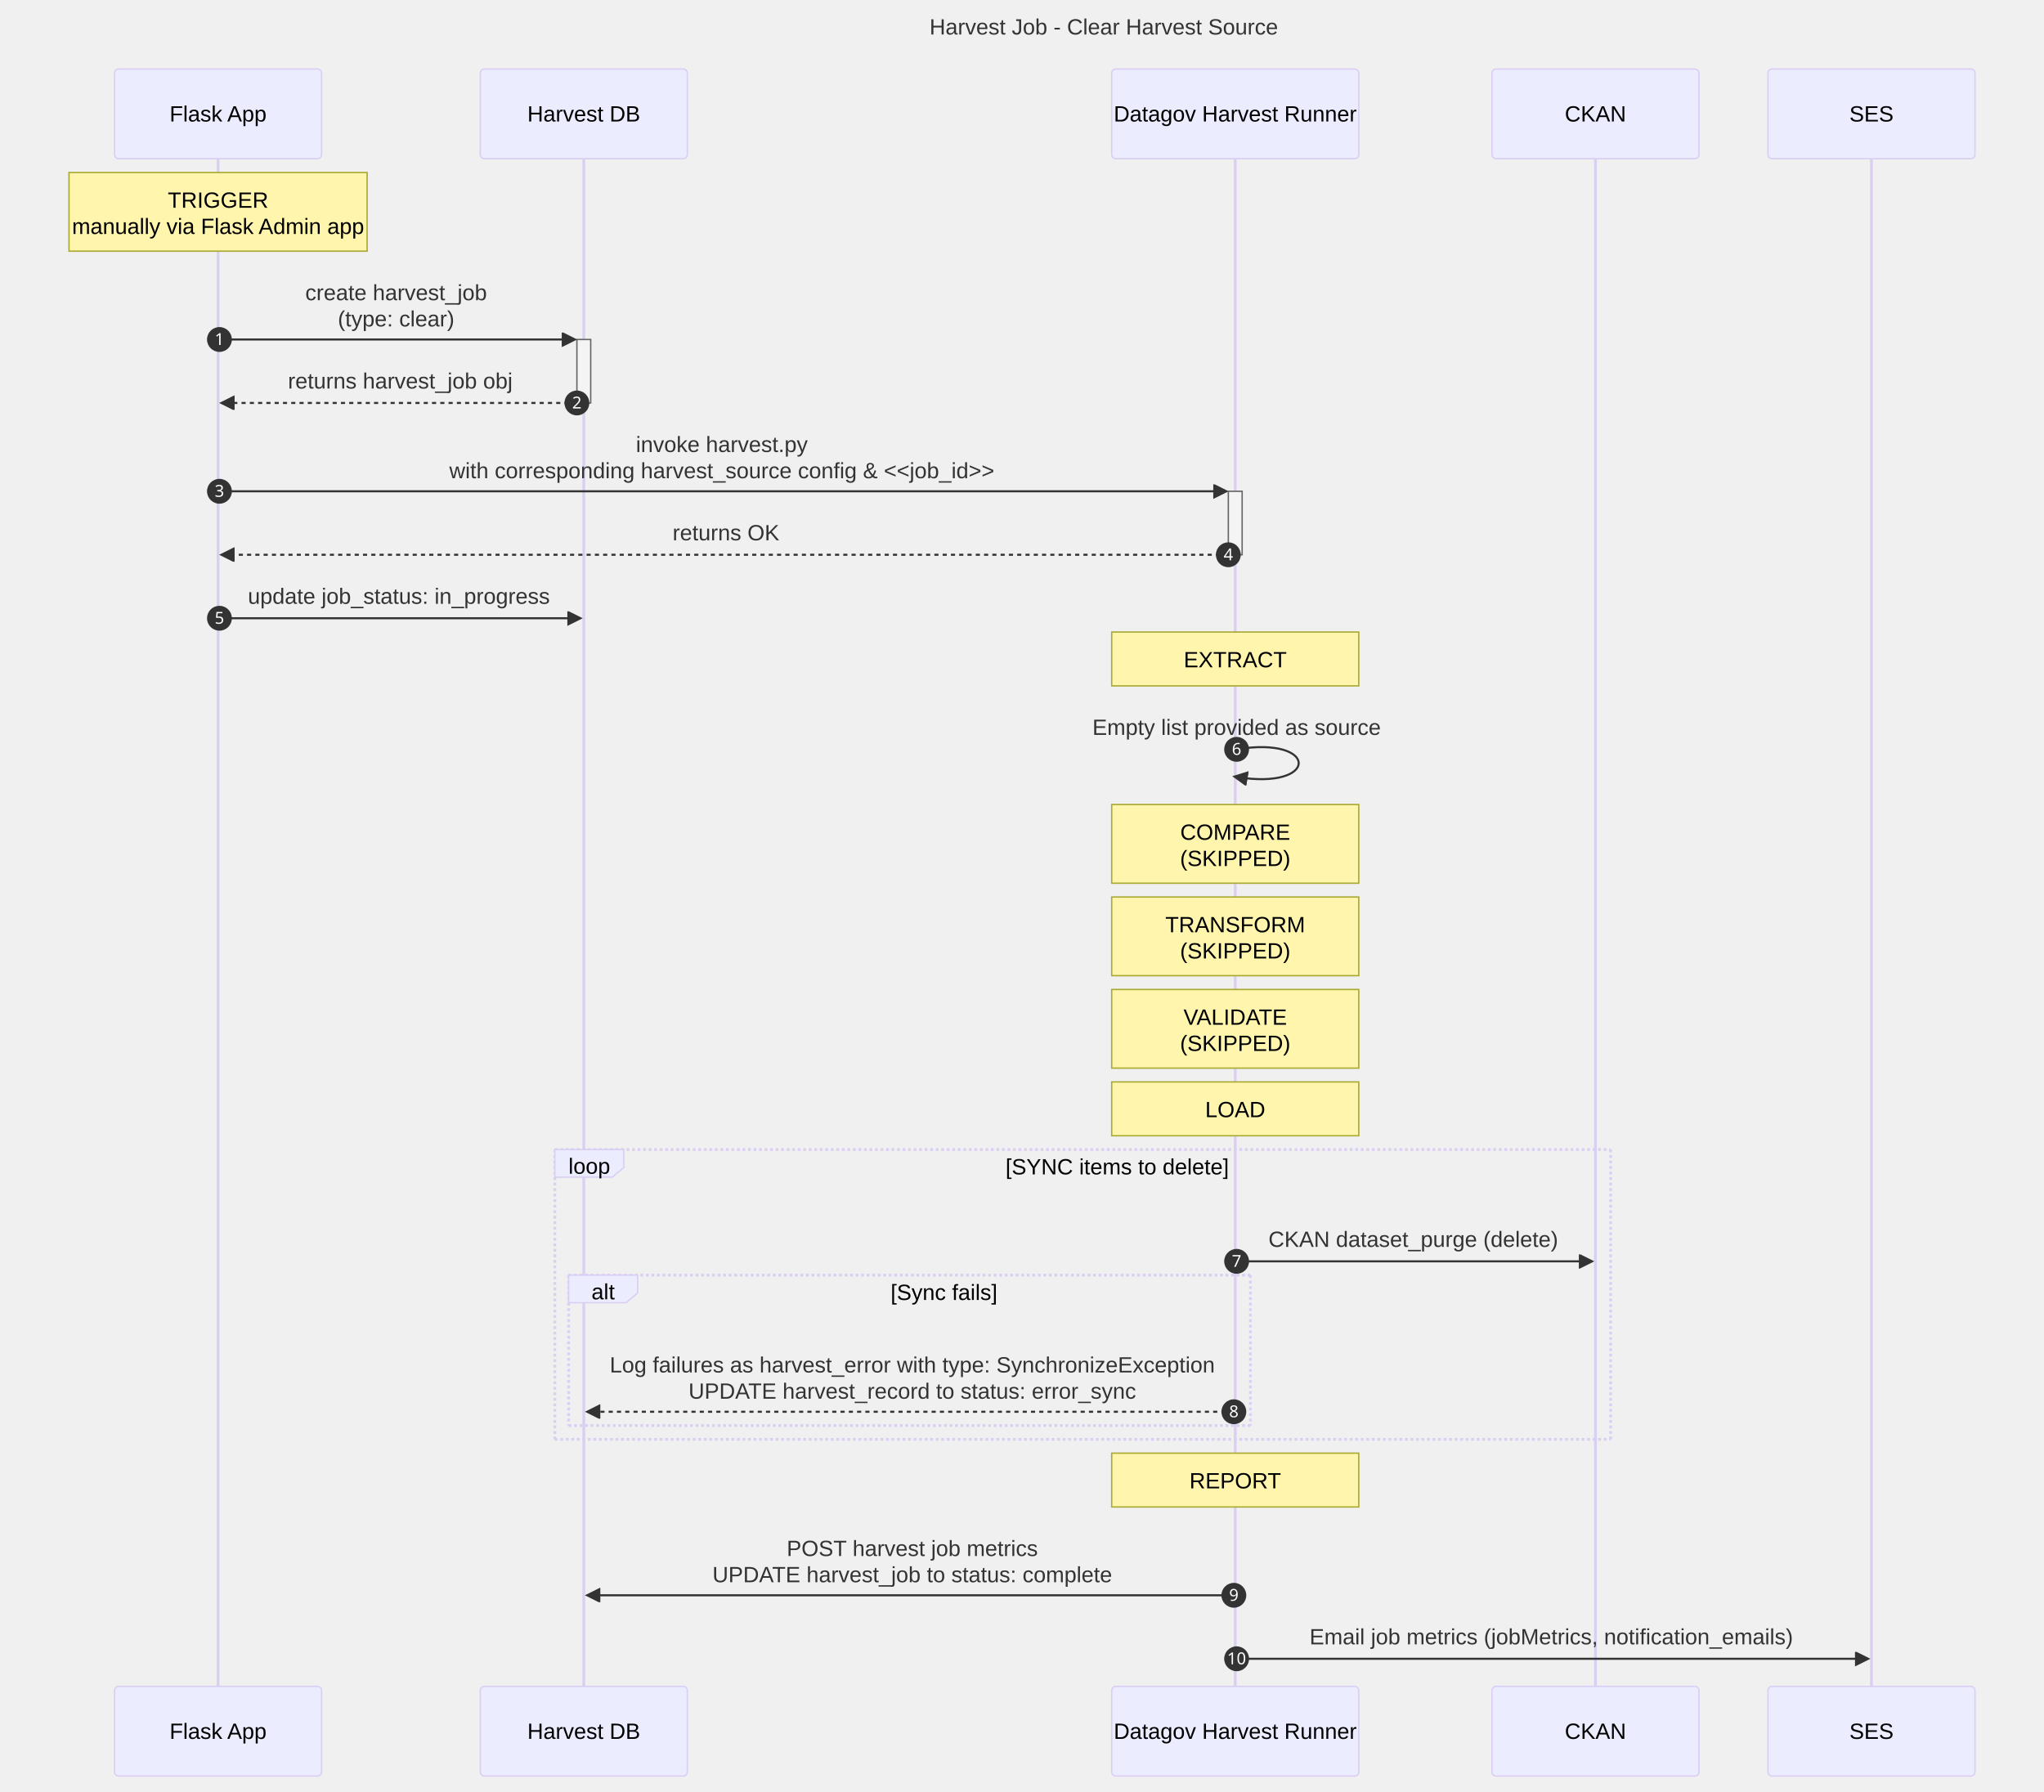
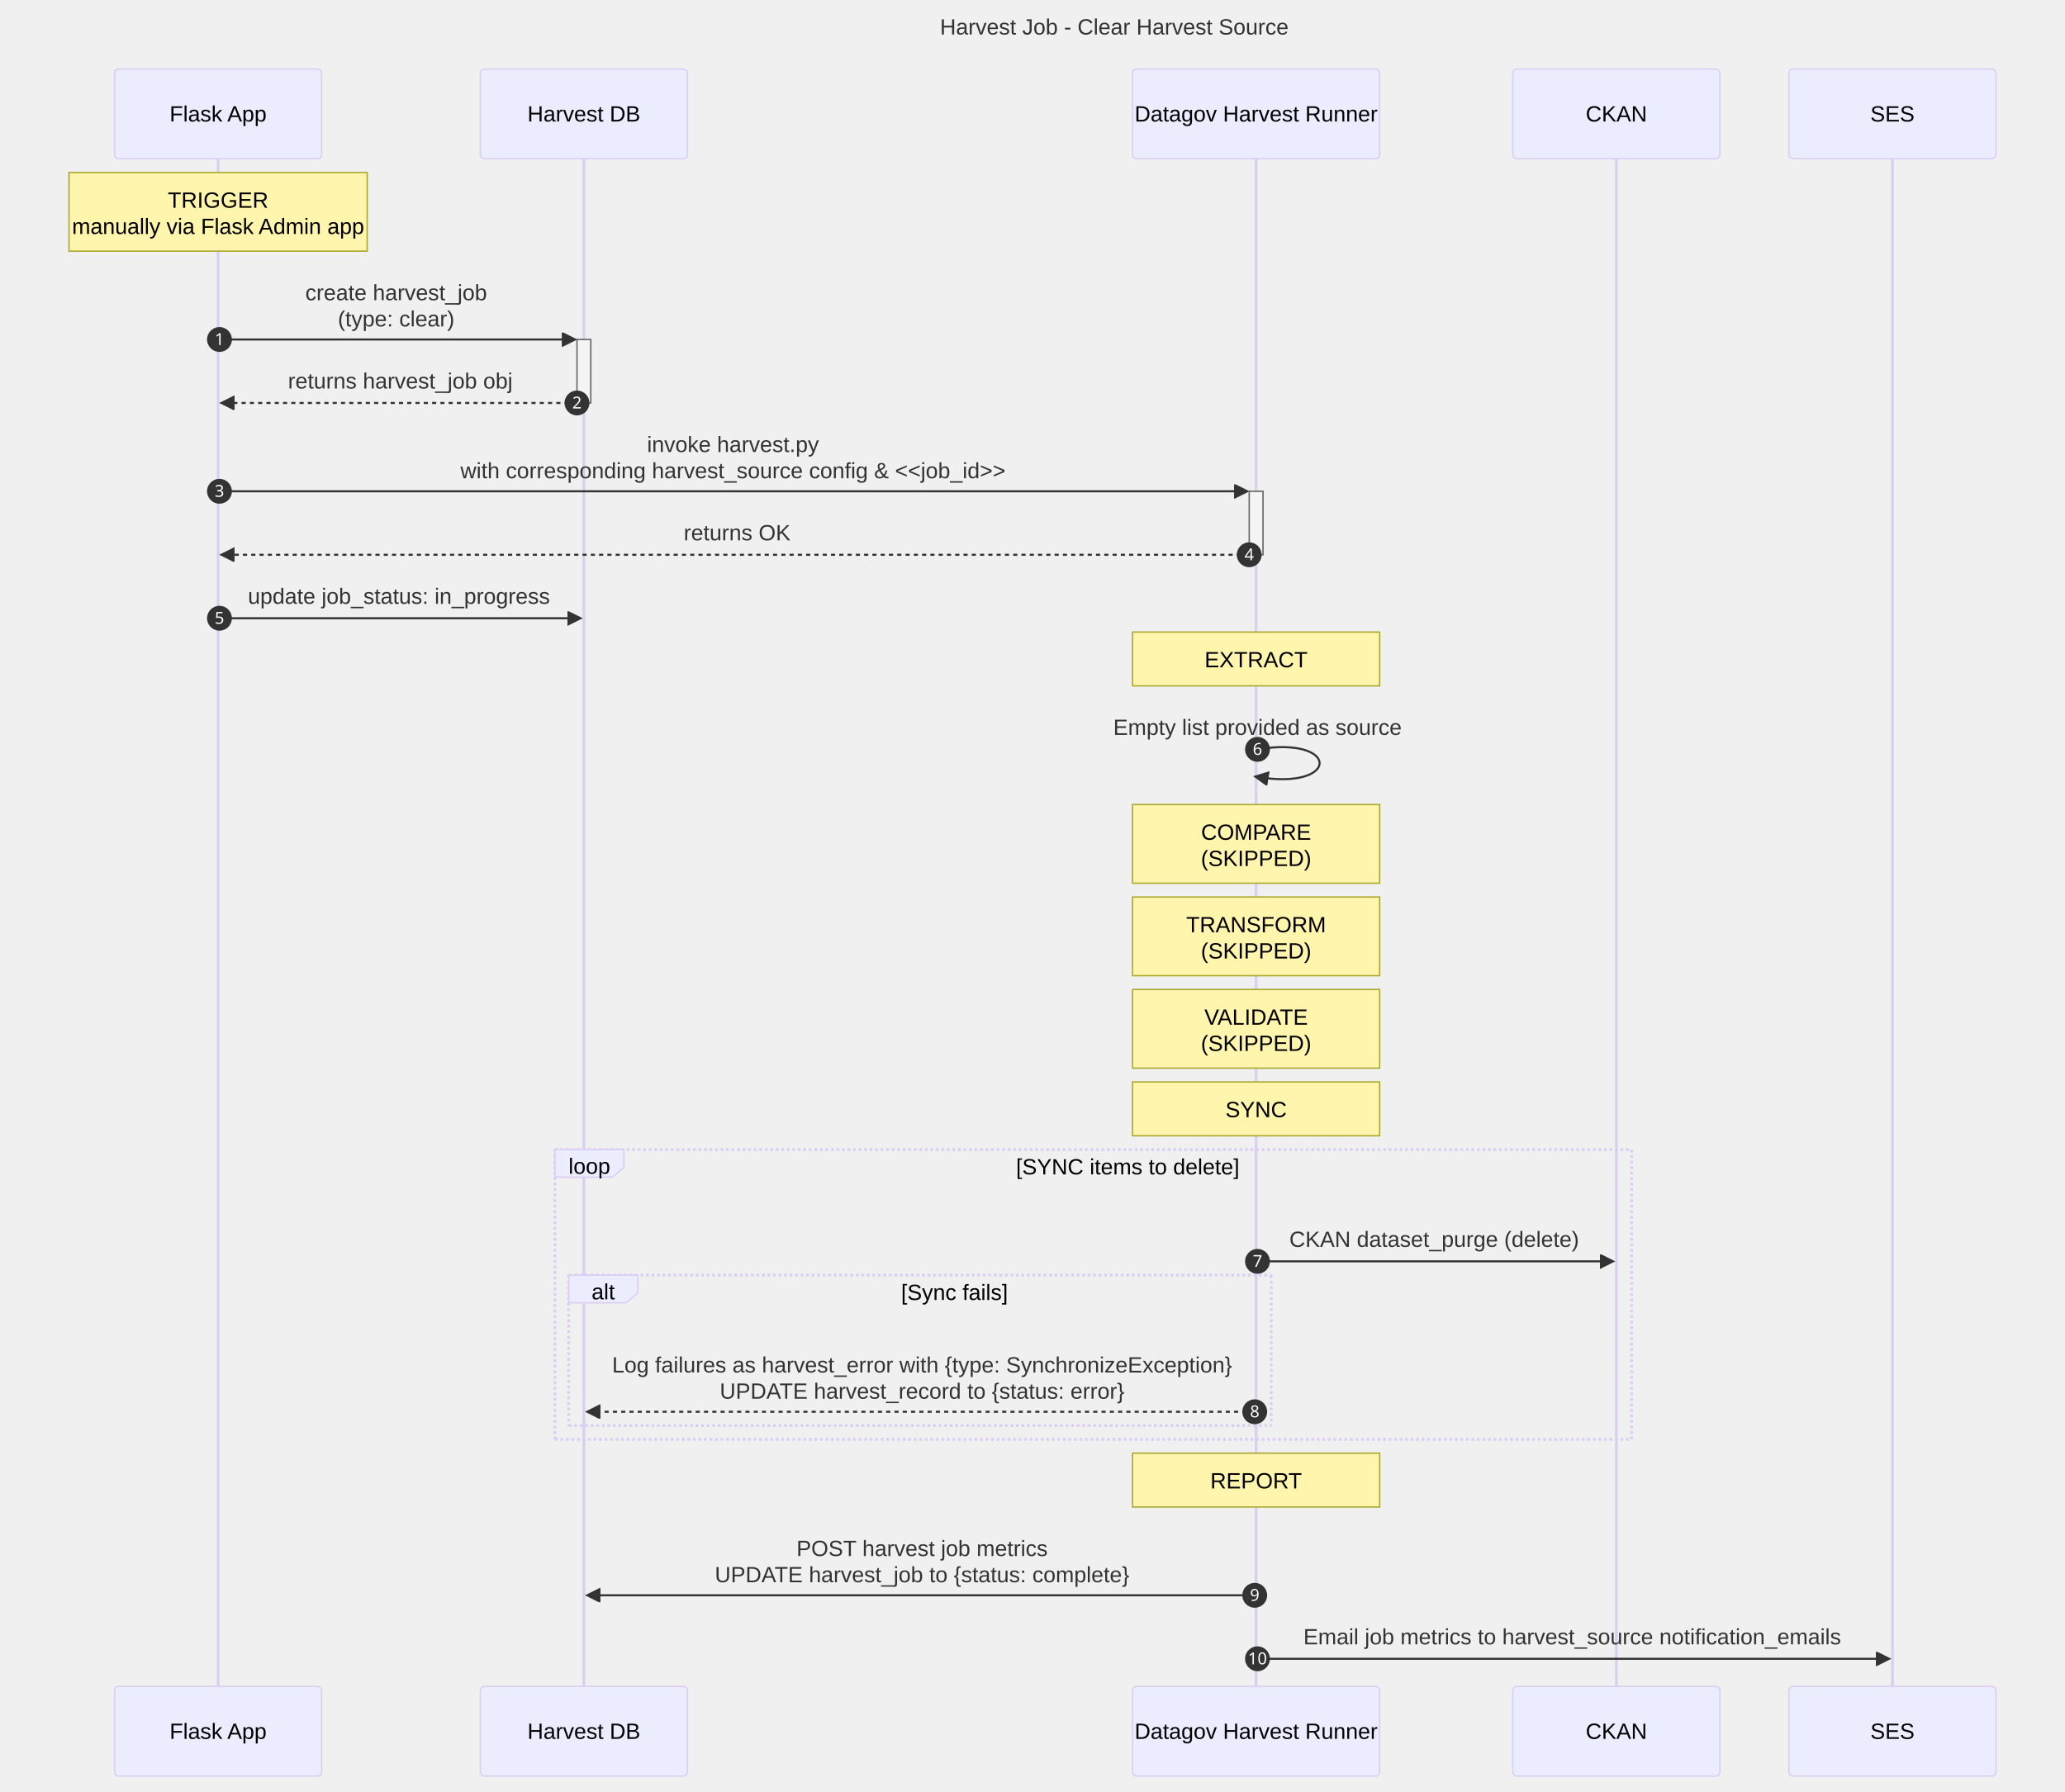
- <svg xmlns="http://www.w3.org/2000/svg" aria-roledescription="sequence" role="graphics-document document" viewBox="-83 -50 1481 1298" style="max-width: 1481px; background-color: white;" width="100%" id="my-svg">
-   <g>
-     <rect class="actor actor-bottom" ry="3" rx="3" name="SES" height="65" width="150" stroke="#666" fill="#eaeaea" y="1172" x="1198" />
-     <text style="text-anchor: middle; font-size: 16px; font-weight: 400;" class="actor" alignment-baseline="central" dominant-baseline="central" y="1204.5" x="1273">
-       <tspan dy="0" x="1273">SES</tspan>
-     </text>
-   </g>
-   <g>
-     <rect class="actor actor-bottom" ry="3" rx="3" name="CKAN" height="65" width="150" stroke="#666" fill="#eaeaea" y="1172" x="998" />
-     <text style="text-anchor: middle; font-size: 16px; font-weight: 400;" class="actor" alignment-baseline="central" dominant-baseline="central" y="1204.5" x="1073">
-       <tspan dy="0" x="1073">CKAN</tspan>
-     </text>
-   </g>
-   <g>
-     <rect class="actor actor-bottom" ry="3" rx="3" name="DHR" height="65" width="179" stroke="#666" fill="#eaeaea" y="1172" x="722.5" />
-     <text style="text-anchor: middle; font-size: 16px; font-weight: 400;" class="actor" alignment-baseline="central" dominant-baseline="central" y="1204.5" x="812">
-       <tspan dy="0" x="812">Datagov Harvest Runner</tspan>
+ <svg xmlns="http://www.w3.org/2000/svg" aria-roledescription="sequence" role="graphics-document document" viewBox="-83 -50 1496 1298" style="max-width: 1496px; background-color: white;" width="100%" id="my-svg">
+   <g>
+     <rect class="actor actor-bottom" ry="3" rx="3" name="SES" height="65" width="150" stroke="#666" fill="#eaeaea" y="1172" x="1213" />
+     <text style="text-anchor: middle; font-size: 16px; font-weight: 400;" class="actor" alignment-baseline="central" dominant-baseline="central" y="1204.5" x="1288">
+       <tspan dy="0" x="1288">SES</tspan>
+     </text>
+   </g>
+   <g>
+     <rect class="actor actor-bottom" ry="3" rx="3" name="CKAN" height="65" width="150" stroke="#666" fill="#eaeaea" y="1172" x="1013" />
+     <text style="text-anchor: middle; font-size: 16px; font-weight: 400;" class="actor" alignment-baseline="central" dominant-baseline="central" y="1204.5" x="1088">
+       <tspan dy="0" x="1088">CKAN</tspan>
+     </text>
+   </g>
+   <g>
+     <rect class="actor actor-bottom" ry="3" rx="3" name="DHR" height="65" width="179" stroke="#666" fill="#eaeaea" y="1172" x="737.5" />
+     <text style="text-anchor: middle; font-size: 16px; font-weight: 400;" class="actor" alignment-baseline="central" dominant-baseline="central" y="1204.5" x="827">
+       <tspan dy="0" x="827">Datagov Harvest Runner</tspan>
    </text>
  </g>
  <g>
    <rect class="actor actor-bottom" ry="3" rx="3" name="HDB" height="65" width="150" stroke="#666" fill="#eaeaea" y="1172" x="265" />
    <text style="text-anchor: middle; font-size: 16px; font-weight: 400;" class="actor" alignment-baseline="central" dominant-baseline="central" y="1204.5" x="340">
      <tspan dy="0" x="340">Harvest DB</tspan>
    </text>
  </g>
  <g>
    <rect class="actor actor-bottom" ry="3" rx="3" name="FA" height="65" width="150" stroke="#666" fill="#eaeaea" y="1172" x="0" />
    <text style="text-anchor: middle; font-size: 16px; font-weight: 400;" class="actor" alignment-baseline="central" dominant-baseline="central" y="1204.5" x="75">
      <tspan dy="0" x="75">Flask App</tspan>
    </text>
  </g>
  <g>
-     <line stroke="#999" stroke-width="0.5px" class="200" y2="1172" x2="1273" y1="5" x1="1273" id="actor4" />
+     <line stroke="#999" stroke-width="0.5px" class="200" y2="1172" x2="1288" y1="5" x1="1288" id="actor4" />
    <g id="root-4">
-       <rect class="actor actor-top" ry="3" rx="3" name="SES" height="65" width="150" stroke="#666" fill="#eaeaea" y="0" x="1198" />
-       <text style="text-anchor: middle; font-size: 16px; font-weight: 400;" class="actor" alignment-baseline="central" dominant-baseline="central" y="32.5" x="1273">
-         <tspan dy="0" x="1273">SES</tspan>
-       </text>
-     </g>
-   </g>
-   <g>
-     <line stroke="#999" stroke-width="0.5px" class="200" y2="1172" x2="1073" y1="5" x1="1073" id="actor3" />
+       <rect class="actor actor-top" ry="3" rx="3" name="SES" height="65" width="150" stroke="#666" fill="#eaeaea" y="0" x="1213" />
+       <text style="text-anchor: middle; font-size: 16px; font-weight: 400;" class="actor" alignment-baseline="central" dominant-baseline="central" y="32.5" x="1288">
+         <tspan dy="0" x="1288">SES</tspan>
+       </text>
+     </g>
+   </g>
+   <g>
+     <line stroke="#999" stroke-width="0.5px" class="200" y2="1172" x2="1088" y1="5" x1="1088" id="actor3" />
    <g id="root-3">
-       <rect class="actor actor-top" ry="3" rx="3" name="CKAN" height="65" width="150" stroke="#666" fill="#eaeaea" y="0" x="998" />
-       <text style="text-anchor: middle; font-size: 16px; font-weight: 400;" class="actor" alignment-baseline="central" dominant-baseline="central" y="32.5" x="1073">
-         <tspan dy="0" x="1073">CKAN</tspan>
-       </text>
-     </g>
-   </g>
-   <g>
-     <line stroke="#999" stroke-width="0.5px" class="200" y2="1172" x2="812" y1="5" x1="812" id="actor2" />
+       <rect class="actor actor-top" ry="3" rx="3" name="CKAN" height="65" width="150" stroke="#666" fill="#eaeaea" y="0" x="1013" />
+       <text style="text-anchor: middle; font-size: 16px; font-weight: 400;" class="actor" alignment-baseline="central" dominant-baseline="central" y="32.5" x="1088">
+         <tspan dy="0" x="1088">CKAN</tspan>
+       </text>
+     </g>
+   </g>
+   <g>
+     <line stroke="#999" stroke-width="0.5px" class="200" y2="1172" x2="827" y1="5" x1="827" id="actor2" />
    <g id="root-2">
-       <rect class="actor actor-top" ry="3" rx="3" name="DHR" height="65" width="179" stroke="#666" fill="#eaeaea" y="0" x="722.5" />
-       <text style="text-anchor: middle; font-size: 16px; font-weight: 400;" class="actor" alignment-baseline="central" dominant-baseline="central" y="32.5" x="812">
-         <tspan dy="0" x="812">Datagov Harvest Runner</tspan>
+       <rect class="actor actor-top" ry="3" rx="3" name="DHR" height="65" width="179" stroke="#666" fill="#eaeaea" y="0" x="737.5" />
+       <text style="text-anchor: middle; font-size: 16px; font-weight: 400;" class="actor" alignment-baseline="central" dominant-baseline="central" y="32.5" x="827">
+         <tspan dy="0" x="827">Datagov Harvest Runner</tspan>
      </text>
    </g>
  </g>
  <g>
    <line stroke="#999" stroke-width="0.5px" class="200" y2="1172" x2="340" y1="5" x1="340" id="actor1" />
    <g id="root-1">
      <rect class="actor actor-top" ry="3" rx="3" name="HDB" height="65" width="150" stroke="#666" fill="#eaeaea" y="0" x="265" />
      <text style="text-anchor: middle; font-size: 16px; font-weight: 400;" class="actor" alignment-baseline="central" dominant-baseline="central" y="32.5" x="340">
        <tspan dy="0" x="340">Harvest DB</tspan>
      </text>
    </g>
  </g>
  <g>
    <line stroke="#999" stroke-width="0.5px" class="200" y2="1172" x2="75" y1="5" x1="75" id="actor0" />
    <g id="root-0">
      <rect class="actor actor-top" ry="3" rx="3" name="FA" height="65" width="150" stroke="#666" fill="#eaeaea" y="0" x="0" />
      <text style="text-anchor: middle; font-size: 16px; font-weight: 400;" class="actor" alignment-baseline="central" dominant-baseline="central" y="32.5" x="75">
        <tspan dy="0" x="75">Flask App</tspan>
      </text>
    </g>
  </g>
  <style>#my-svg{font-family:"trebuchet ms",verdana,arial,sans-serif;font-size:16px;fill:#333;}#my-svg .error-icon{fill:#552222;}#my-svg .error-text{fill:#552222;stroke:#552222;}#my-svg .edge-thickness-normal{stroke-width:2px;}#my-svg .edge-thickness-thick{stroke-width:3.5px;}#my-svg .edge-pattern-solid{stroke-dasharray:0;}#my-svg .edge-pattern-dashed{stroke-dasharray:3;}#my-svg .edge-pattern-dotted{stroke-dasharray:2;}#my-svg .marker{fill:#333333;stroke:#333333;}#my-svg .marker.cross{stroke:#333333;}#my-svg svg{font-family:"trebuchet ms",verdana,arial,sans-serif;font-size:16px;}#my-svg .actor{stroke:hsl(259.626, 59.777%, 87.902%);fill:#ECECFF;}#my-svg text.actor&gt;tspan{fill:black;stroke:none;}#my-svg .actor-line{stroke:grey;}#my-svg .messageLine0{stroke-width:1.5;stroke-dasharray:none;stroke:#333;}#my-svg .messageLine1{stroke-width:1.5;stroke-dasharray:2,2;stroke:#333;}#my-svg #arrowhead path{fill:#333;stroke:#333;}#my-svg .sequenceNumber{fill:white;}#my-svg #sequencenumber{fill:#333;}#my-svg #crosshead path{fill:#333;stroke:#333;}#my-svg .messageText{fill:#333;stroke:none;}#my-svg .labelBox{stroke:hsl(259.626, 59.777%, 87.902%);fill:#ECECFF;}#my-svg .labelText,#my-svg .labelText&gt;tspan{fill:black;stroke:none;}#my-svg .loopText,#my-svg .loopText&gt;tspan{fill:black;stroke:none;}#my-svg .loopLine{stroke-width:2px;stroke-dasharray:2,2;stroke:hsl(259.626, 59.777%, 87.902%);fill:hsl(259.626, 59.777%, 87.902%);}#my-svg .note{stroke:#aaaa33;fill:#fff5ad;}#my-svg .noteText,#my-svg .noteText&gt;tspan{fill:black;stroke:none;}#my-svg .activation0{fill:#f4f4f4;stroke:#666;}#my-svg .activation1{fill:#f4f4f4;stroke:#666;}#my-svg .activation2{fill:#f4f4f4;stroke:#666;}#my-svg .actorPopupMenu{position:absolute;}#my-svg .actorPopupMenuPanel{position:absolute;fill:#ECECFF;box-shadow:0px 8px 16px 0px rgba(0,0,0,0.2);filter:drop-shadow(3px 5px 2px rgb(0 0 0 / 0.4));}#my-svg .actor-man line{stroke:hsl(259.626, 59.777%, 87.902%);fill:#ECECFF;}#my-svg .actor-man circle,#my-svg line{stroke:hsl(259.626, 59.777%, 87.902%);fill:#ECECFF;stroke-width:2px;}#my-svg :root{--mermaid-font-family:"trebuchet ms",verdana,arial,sans-serif;}</style>
  <g />
  <defs>
    <symbol height="24" width="24" id="computer">
      <path d="M2 2v13h20v-13h-20zm18 11h-16v-9h16v9zm-10.228 6l.466-1h3.524l.467 1h-4.457zm14.228 3h-24l2-6h2.104l-1.33 4h18.45l-1.297-4h2.073l2 6zm-5-10h-14v-7h14v7z" transform="scale(.5)" />
    </symbol>
  </defs>
  <defs>
    <symbol clip-rule="evenodd" fill-rule="evenodd" id="database">
      <path d="M12.258.001l.256.004.255.005.253.008.251.01.249.012.247.015.246.016.242.019.241.02.239.023.236.024.233.027.231.028.229.031.225.032.223.034.22.036.217.038.214.04.211.041.208.043.205.045.201.046.198.048.194.05.191.051.187.053.183.054.18.056.175.057.172.059.168.06.163.061.16.063.155.064.15.066.074.033.073.033.071.034.07.034.069.035.068.035.067.035.066.035.064.036.064.036.062.036.06.036.06.037.058.037.058.037.055.038.055.038.053.038.052.038.051.039.05.039.048.039.047.039.045.04.044.04.043.04.041.04.04.041.039.041.037.041.036.041.034.041.033.042.032.042.03.042.029.042.027.042.026.043.024.043.023.043.021.043.02.043.018.044.017.043.015.044.013.044.012.044.011.045.009.044.007.045.006.045.004.045.002.045.001.045v17l-.001.045-.002.045-.004.045-.006.045-.007.045-.009.044-.011.045-.012.044-.013.044-.015.044-.017.043-.018.044-.02.043-.021.043-.023.043-.024.043-.026.043-.027.042-.029.042-.03.042-.032.042-.033.042-.034.041-.036.041-.037.041-.039.041-.04.041-.041.04-.043.04-.044.04-.045.04-.047.039-.048.039-.05.039-.051.039-.052.038-.053.038-.055.038-.055.038-.058.037-.058.037-.06.037-.06.036-.062.036-.064.036-.064.036-.066.035-.067.035-.068.035-.069.035-.07.034-.071.034-.073.033-.074.033-.15.066-.155.064-.16.063-.163.061-.168.06-.172.059-.175.057-.18.056-.183.054-.187.053-.191.051-.194.05-.198.048-.201.046-.205.045-.208.043-.211.041-.214.04-.217.038-.22.036-.223.034-.225.032-.229.031-.231.028-.233.027-.236.024-.239.023-.241.02-.242.019-.246.016-.247.015-.249.012-.251.01-.253.008-.255.005-.256.004-.258.001-.258-.001-.256-.004-.255-.005-.253-.008-.251-.01-.249-.012-.247-.015-.245-.016-.243-.019-.241-.02-.238-.023-.236-.024-.234-.027-.231-.028-.228-.031-.226-.032-.223-.034-.22-.036-.217-.038-.214-.04-.211-.041-.208-.043-.204-.045-.201-.046-.198-.048-.195-.05-.19-.051-.187-.053-.184-.054-.179-.056-.176-.057-.172-.059-.167-.06-.164-.061-.159-.063-.155-.064-.151-.066-.074-.033-.072-.033-.072-.034-.07-.034-.069-.035-.068-.035-.067-.035-.066-.035-.064-.036-.063-.036-.062-.036-.061-.036-.06-.037-.058-.037-.057-.037-.056-.038-.055-.038-.053-.038-.052-.038-.051-.039-.049-.039-.049-.039-.046-.039-.046-.04-.044-.04-.043-.04-.041-.04-.04-.041-.039-.041-.037-.041-.036-.041-.034-.041-.033-.042-.032-.042-.03-.042-.029-.042-.027-.042-.026-.043-.024-.043-.023-.043-.021-.043-.02-.043-.018-.044-.017-.043-.015-.044-.013-.044-.012-.044-.011-.045-.009-.044-.007-.045-.006-.045-.004-.045-.002-.045-.001-.045v-17l.001-.045.002-.045.004-.045.006-.045.007-.045.009-.044.011-.045.012-.044.013-.044.015-.044.017-.043.018-.044.02-.043.021-.043.023-.043.024-.043.026-.043.027-.042.029-.042.03-.042.032-.042.033-.042.034-.041.036-.041.037-.041.039-.041.04-.041.041-.04.043-.04.044-.04.046-.04.046-.039.049-.039.049-.039.051-.039.052-.038.053-.038.055-.038.056-.038.057-.037.058-.037.06-.037.061-.036.062-.036.063-.036.064-.036.066-.035.067-.035.068-.035.069-.035.07-.034.072-.034.072-.033.074-.033.151-.066.155-.064.159-.063.164-.061.167-.06.172-.059.176-.057.179-.056.184-.054.187-.053.19-.051.195-.05.198-.048.201-.046.204-.045.208-.043.211-.041.214-.04.217-.038.22-.036.223-.034.226-.032.228-.031.231-.028.234-.027.236-.024.238-.023.241-.02.243-.019.245-.016.247-.015.249-.012.251-.01.253-.008.255-.005.256-.004.258-.001.258.001zm-9.258 20.499v.01l.001.021.003.021.004.022.005.021.006.022.007.022.009.023.01.022.011.023.012.023.013.023.015.023.016.024.017.023.018.024.019.024.021.024.022.025.023.024.024.025.052.049.056.05.061.051.066.051.07.051.075.051.079.052.084.052.088.052.092.052.097.052.102.051.105.052.11.052.114.051.119.051.123.051.127.05.131.05.135.05.139.048.144.049.147.047.152.047.155.047.16.045.163.045.167.043.171.043.176.041.178.041.183.039.187.039.19.037.194.035.197.035.202.033.204.031.209.03.212.029.216.027.219.025.222.024.226.021.23.02.233.018.236.016.24.015.243.012.246.01.249.008.253.005.256.004.259.001.26-.001.257-.004.254-.005.25-.008.247-.011.244-.012.241-.014.237-.016.233-.018.231-.021.226-.021.224-.024.22-.026.216-.027.212-.028.21-.031.205-.031.202-.034.198-.034.194-.036.191-.037.187-.039.183-.04.179-.04.175-.042.172-.043.168-.044.163-.045.16-.046.155-.046.152-.047.148-.048.143-.049.139-.049.136-.05.131-.05.126-.05.123-.051.118-.052.114-.051.11-.052.106-.052.101-.052.096-.052.092-.052.088-.053.083-.051.079-.052.074-.052.07-.051.065-.051.06-.051.056-.05.051-.05.023-.024.023-.025.021-.024.02-.024.019-.024.018-.024.017-.024.015-.023.014-.024.013-.023.012-.023.01-.023.01-.022.008-.022.006-.022.006-.022.004-.022.004-.021.001-.021.001-.021v-4.127l-.077.055-.08.053-.083.054-.085.053-.087.052-.09.052-.093.051-.095.05-.097.05-.1.049-.102.049-.105.048-.106.047-.109.047-.111.046-.114.045-.115.045-.118.044-.12.043-.122.042-.124.042-.126.041-.128.04-.13.04-.132.038-.134.038-.135.037-.138.037-.139.035-.142.035-.143.034-.144.033-.147.032-.148.031-.15.03-.151.03-.153.029-.154.027-.156.027-.158.026-.159.025-.161.024-.162.023-.163.022-.165.021-.166.02-.167.019-.169.018-.169.017-.171.016-.173.015-.173.014-.175.013-.175.012-.177.011-.178.01-.179.008-.179.008-.181.006-.182.005-.182.004-.184.003-.184.002h-.37l-.184-.002-.184-.003-.182-.004-.182-.005-.181-.006-.179-.008-.179-.008-.178-.01-.176-.011-.176-.012-.175-.013-.173-.014-.172-.015-.171-.016-.17-.017-.169-.018-.167-.019-.166-.02-.165-.021-.163-.022-.162-.023-.161-.024-.159-.025-.157-.026-.156-.027-.155-.027-.153-.029-.151-.03-.15-.03-.148-.031-.146-.032-.145-.033-.143-.034-.141-.035-.14-.035-.137-.037-.136-.037-.134-.038-.132-.038-.13-.04-.128-.04-.126-.041-.124-.042-.122-.042-.12-.044-.117-.043-.116-.045-.113-.045-.112-.046-.109-.047-.106-.047-.105-.048-.102-.049-.1-.049-.097-.05-.095-.05-.093-.052-.09-.051-.087-.052-.085-.053-.083-.054-.08-.054-.077-.054v4.127zm0-5.654v.011l.001.021.003.021.004.021.005.022.006.022.007.022.009.022.01.022.011.023.012.023.013.023.015.024.016.023.017.024.018.024.019.024.021.024.022.024.023.025.024.024.052.05.056.05.061.05.066.051.07.051.075.052.079.051.084.052.088.052.092.052.097.052.102.052.105.052.11.051.114.051.119.052.123.05.127.051.131.05.135.049.139.049.144.048.147.048.152.047.155.046.16.045.163.045.167.044.171.042.176.042.178.04.183.04.187.038.19.037.194.036.197.034.202.033.204.032.209.03.212.028.216.027.219.025.222.024.226.022.23.02.233.018.236.016.24.014.243.012.246.01.249.008.253.006.256.003.259.001.26-.001.257-.003.254-.006.25-.008.247-.01.244-.012.241-.015.237-.016.233-.018.231-.02.226-.022.224-.024.22-.025.216-.027.212-.029.21-.03.205-.032.202-.033.198-.035.194-.036.191-.037.187-.039.183-.039.179-.041.175-.042.172-.043.168-.044.163-.045.16-.045.155-.047.152-.047.148-.048.143-.048.139-.05.136-.049.131-.05.126-.051.123-.051.118-.051.114-.052.11-.052.106-.052.101-.052.096-.052.092-.052.088-.052.083-.052.079-.052.074-.051.07-.052.065-.051.06-.05.056-.051.051-.049.023-.025.023-.024.021-.025.02-.024.019-.024.018-.024.017-.024.015-.023.014-.023.013-.024.012-.022.01-.023.01-.023.008-.022.006-.022.006-.022.004-.021.004-.022.001-.021.001-.021v-4.139l-.077.054-.08.054-.083.054-.085.052-.087.053-.09.051-.093.051-.095.051-.097.05-.1.049-.102.049-.105.048-.106.047-.109.047-.111.046-.114.045-.115.044-.118.044-.12.044-.122.042-.124.042-.126.041-.128.04-.13.039-.132.039-.134.038-.135.037-.138.036-.139.036-.142.035-.143.033-.144.033-.147.033-.148.031-.15.03-.151.03-.153.028-.154.028-.156.027-.158.026-.159.025-.161.024-.162.023-.163.022-.165.021-.166.02-.167.019-.169.018-.169.017-.171.016-.173.015-.173.014-.175.013-.175.012-.177.011-.178.009-.179.009-.179.007-.181.007-.182.005-.182.004-.184.003-.184.002h-.37l-.184-.002-.184-.003-.182-.004-.182-.005-.181-.007-.179-.007-.179-.009-.178-.009-.176-.011-.176-.012-.175-.013-.173-.014-.172-.015-.171-.016-.17-.017-.169-.018-.167-.019-.166-.02-.165-.021-.163-.022-.162-.023-.161-.024-.159-.025-.157-.026-.156-.027-.155-.028-.153-.028-.151-.03-.15-.03-.148-.031-.146-.033-.145-.033-.143-.033-.141-.035-.14-.036-.137-.036-.136-.037-.134-.038-.132-.039-.13-.039-.128-.04-.126-.041-.124-.042-.122-.043-.12-.043-.117-.044-.116-.044-.113-.046-.112-.046-.109-.046-.106-.047-.105-.048-.102-.049-.1-.049-.097-.05-.095-.051-.093-.051-.09-.051-.087-.053-.085-.052-.083-.054-.08-.054-.077-.054v4.139zm0-5.666v.011l.001.02.003.022.004.021.005.022.006.021.007.022.009.023.01.022.011.023.012.023.013.023.015.023.016.024.017.024.018.023.019.024.021.025.022.024.023.024.024.025.052.05.056.05.061.05.066.051.07.051.075.052.079.051.084.052.088.052.092.052.097.052.102.052.105.051.11.052.114.051.119.051.123.051.127.05.131.05.135.05.139.049.144.048.147.048.152.047.155.046.16.045.163.045.167.043.171.043.176.042.178.04.183.04.187.038.19.037.194.036.197.034.202.033.204.032.209.03.212.028.216.027.219.025.222.024.226.021.23.02.233.018.236.017.24.014.243.012.246.01.249.008.253.006.256.003.259.001.26-.001.257-.003.254-.006.25-.008.247-.01.244-.013.241-.014.237-.016.233-.018.231-.02.226-.022.224-.024.22-.025.216-.027.212-.029.21-.03.205-.032.202-.033.198-.035.194-.036.191-.037.187-.039.183-.039.179-.041.175-.042.172-.043.168-.044.163-.045.16-.045.155-.047.152-.047.148-.048.143-.049.139-.049.136-.049.131-.051.126-.05.123-.051.118-.052.114-.051.11-.052.106-.052.101-.052.096-.052.092-.052.088-.052.083-.052.079-.052.074-.052.07-.051.065-.051.06-.051.056-.05.051-.049.023-.025.023-.025.021-.024.02-.024.019-.024.018-.024.017-.024.015-.023.014-.024.013-.023.012-.023.01-.022.01-.023.008-.022.006-.022.006-.022.004-.022.004-.021.001-.021.001-.021v-4.153l-.077.054-.08.054-.083.053-.085.053-.087.053-.09.051-.093.051-.095.051-.097.05-.1.049-.102.048-.105.048-.106.048-.109.046-.111.046-.114.046-.115.044-.118.044-.12.043-.122.043-.124.042-.126.041-.128.04-.13.039-.132.039-.134.038-.135.037-.138.036-.139.036-.142.034-.143.034-.144.033-.147.032-.148.032-.15.03-.151.03-.153.028-.154.028-.156.027-.158.026-.159.024-.161.024-.162.023-.163.023-.165.021-.166.02-.167.019-.169.018-.169.017-.171.016-.173.015-.173.014-.175.013-.175.012-.177.01-.178.01-.179.009-.179.007-.181.006-.182.006-.182.004-.184.003-.184.001-.185.001-.185-.001-.184-.001-.184-.003-.182-.004-.182-.006-.181-.006-.179-.007-.179-.009-.178-.01-.176-.01-.176-.012-.175-.013-.173-.014-.172-.015-.171-.016-.17-.017-.169-.018-.167-.019-.166-.02-.165-.021-.163-.023-.162-.023-.161-.024-.159-.024-.157-.026-.156-.027-.155-.028-.153-.028-.151-.03-.15-.03-.148-.032-.146-.032-.145-.033-.143-.034-.141-.034-.14-.036-.137-.036-.136-.037-.134-.038-.132-.039-.13-.039-.128-.041-.126-.041-.124-.041-.122-.043-.12-.043-.117-.044-.116-.044-.113-.046-.112-.046-.109-.046-.106-.048-.105-.048-.102-.048-.1-.05-.097-.049-.095-.051-.093-.051-.09-.052-.087-.052-.085-.053-.083-.053-.08-.054-.077-.054v4.153zm8.74-8.179l-.257.004-.254.005-.25.008-.247.011-.244.012-.241.014-.237.016-.233.018-.231.021-.226.022-.224.023-.22.026-.216.027-.212.028-.21.031-.205.032-.202.033-.198.034-.194.036-.191.038-.187.038-.183.04-.179.041-.175.042-.172.043-.168.043-.163.045-.16.046-.155.046-.152.048-.148.048-.143.048-.139.049-.136.05-.131.05-.126.051-.123.051-.118.051-.114.052-.11.052-.106.052-.101.052-.096.052-.092.052-.088.052-.083.052-.079.052-.074.051-.07.052-.065.051-.06.05-.056.05-.051.05-.023.025-.023.024-.021.024-.02.025-.019.024-.018.024-.017.023-.015.024-.014.023-.013.023-.012.023-.01.023-.01.022-.008.022-.006.023-.006.021-.004.022-.004.021-.001.021-.001.021.001.021.001.021.004.021.004.022.006.021.006.023.008.022.01.022.01.023.012.023.013.023.014.023.015.024.017.023.018.024.019.024.02.025.021.024.023.024.023.025.051.05.056.05.06.05.065.051.07.052.074.051.079.052.083.052.088.052.092.052.096.052.101.052.106.052.11.052.114.052.118.051.123.051.126.051.131.05.136.05.139.049.143.048.148.048.152.048.155.046.16.046.163.045.168.043.172.043.175.042.179.041.183.04.187.038.191.038.194.036.198.034.202.033.205.032.21.031.212.028.216.027.22.026.224.023.226.022.231.021.233.018.237.016.241.014.244.012.247.011.25.008.254.005.257.004.26.001.26-.001.257-.004.254-.005.25-.008.247-.011.244-.012.241-.014.237-.016.233-.018.231-.021.226-.022.224-.023.22-.026.216-.027.212-.028.21-.031.205-.032.202-.033.198-.034.194-.036.191-.038.187-.038.183-.04.179-.041.175-.042.172-.043.168-.043.163-.045.16-.046.155-.046.152-.048.148-.048.143-.048.139-.049.136-.05.131-.05.126-.051.123-.051.118-.051.114-.052.11-.052.106-.052.101-.052.096-.052.092-.052.088-.052.083-.052.079-.052.074-.051.07-.052.065-.051.06-.05.056-.05.051-.05.023-.025.023-.024.021-.024.02-.025.019-.024.018-.024.017-.023.015-.024.014-.023.013-.023.012-.023.01-.023.01-.022.008-.022.006-.023.006-.021.004-.022.004-.021.001-.021.001-.021-.001-.021-.001-.021-.004-.021-.004-.022-.006-.021-.006-.023-.008-.022-.01-.022-.01-.023-.012-.023-.013-.023-.014-.023-.015-.024-.017-.023-.018-.024-.019-.024-.02-.025-.021-.024-.023-.024-.023-.025-.051-.05-.056-.05-.06-.05-.065-.051-.07-.052-.074-.051-.079-.052-.083-.052-.088-.052-.092-.052-.096-.052-.101-.052-.106-.052-.11-.052-.114-.052-.118-.051-.123-.051-.126-.051-.131-.05-.136-.05-.139-.049-.143-.048-.148-.048-.152-.048-.155-.046-.16-.046-.163-.045-.168-.043-.172-.043-.175-.042-.179-.041-.183-.04-.187-.038-.191-.038-.194-.036-.198-.034-.202-.033-.205-.032-.21-.031-.212-.028-.216-.027-.22-.026-.224-.023-.226-.022-.231-.021-.233-.018-.237-.016-.241-.014-.244-.012-.247-.011-.25-.008-.254-.005-.257-.004-.26-.001-.26.001z" transform="scale(.5)" />
    </symbol>
  </defs>
  <defs>
    <symbol height="24" width="24" id="clock">
      <path d="M12 2c5.514 0 10 4.486 10 10s-4.486 10-10 10-10-4.486-10-10 4.486-10 10-10zm0-2c-6.627 0-12 5.373-12 12s5.373 12 12 12 12-5.373 12-12-5.373-12-12-12zm5.848 12.459c.202.038.202.333.001.372-1.907.361-6.045 1.111-6.547 1.111-.719 0-1.301-.582-1.301-1.301 0-.512.77-5.447 1.125-7.445.034-.192.312-.181.343.014l.985 6.238 5.394 1.011z" transform="scale(.5)" />
    </symbol>
  </defs>
  <defs>
    <marker orient="auto" markerHeight="12" markerWidth="12" markerUnits="userSpaceOnUse" refY="5" refX="7.9" id="arrowhead">
      <path d="M 0 0 L 10 5 L 0 10 z" />
    </marker>
  </defs>
  <defs>
    <marker refY="4.5" refX="4" orient="auto" markerHeight="8" markerWidth="15" id="crosshead">
      <path style="stroke-dasharray: 0, 0;" d="M 1,2 L 6,7 M 6,2 L 1,7" stroke-width="1pt" stroke="#000000" fill="none" />
    </marker>
  </defs>
  <defs>
    <marker orient="auto" markerHeight="28" markerWidth="20" refY="7" refX="15.5" id="filled-head">
      <path d="M 18,7 L9,13 L14,7 L9,1 Z" />
    </marker>
  </defs>
  <defs>
    <marker orient="auto" markerHeight="40" markerWidth="60" refY="15" refX="15" id="sequencenumber">
      <circle r="6" cy="15" cx="15" />
    </marker>
  </defs>
  <g>
    <rect class="note" ry="0" rx="0" height="57" width="216" stroke="#666" fill="#EDF2AE" y="75" x="-33" />
    <text style="font-size: 16px; font-weight: 400;" dy="1em" class="noteText" alignment-baseline="middle" dominant-baseline="middle" text-anchor="middle" y="80" x="75">
      <tspan x="75">TRIGGER </tspan>
    </text>
    <text style="font-size: 16px; font-weight: 400;" dy="1em" class="noteText" alignment-baseline="middle" dominant-baseline="middle" text-anchor="middle" y="99" x="75">
      <tspan x="75"> manually via Flask Admin app</tspan>
    </text>
  </g>
  <g>
    <rect class="activation0" ry="0" rx="0" height="46" width="10" stroke="#666" fill="#EDF2AE" y="196" x="335" />
  </g>
  <g>
-     <rect class="activation0" ry="0" rx="0" height="46" width="10" stroke="#666" fill="#EDF2AE" y="306" x="807" />
-   </g>
-   <g>
-     <rect class="note" ry="0" rx="0" height="39" width="179" stroke="#666" fill="#EDF2AE" y="408" x="722.5" />
-     <text style="font-size: 16px; font-weight: 400;" dy="1em" class="noteText" alignment-baseline="middle" dominant-baseline="middle" text-anchor="middle" y="413" x="812">
-       <tspan x="812">EXTRACT</tspan>
-     </text>
-   </g>
-   <g>
-     <rect class="note" ry="0" rx="0" height="57" width="179" stroke="#666" fill="#EDF2AE" y="533" x="722.5" />
-     <text style="font-size: 16px; font-weight: 400;" dy="1em" class="noteText" alignment-baseline="middle" dominant-baseline="middle" text-anchor="middle" y="538" x="812">
-       <tspan x="812">COMPARE</tspan>
-     </text>
-     <text style="font-size: 16px; font-weight: 400;" dy="1em" class="noteText" alignment-baseline="middle" dominant-baseline="middle" text-anchor="middle" y="557" x="812">
-       <tspan x="812">(SKIPPED)</tspan>
-     </text>
-   </g>
-   <g>
-     <rect class="note" ry="0" rx="0" height="57" width="179" stroke="#666" fill="#EDF2AE" y="600" x="722.5" />
-     <text style="font-size: 16px; font-weight: 400;" dy="1em" class="noteText" alignment-baseline="middle" dominant-baseline="middle" text-anchor="middle" y="605" x="812">
-       <tspan x="812">TRANSFORM</tspan>
-     </text>
-     <text style="font-size: 16px; font-weight: 400;" dy="1em" class="noteText" alignment-baseline="middle" dominant-baseline="middle" text-anchor="middle" y="624" x="812">
-       <tspan x="812">(SKIPPED)</tspan>
-     </text>
-   </g>
-   <g>
-     <rect class="note" ry="0" rx="0" height="57" width="179" stroke="#666" fill="#EDF2AE" y="667" x="722.5" />
-     <text style="font-size: 16px; font-weight: 400;" dy="1em" class="noteText" alignment-baseline="middle" dominant-baseline="middle" text-anchor="middle" y="672" x="812">
-       <tspan x="812">VALIDATE</tspan>
-     </text>
-     <text style="font-size: 16px; font-weight: 400;" dy="1em" class="noteText" alignment-baseline="middle" dominant-baseline="middle" text-anchor="middle" y="691" x="812">
-       <tspan x="812">(SKIPPED)</tspan>
-     </text>
-   </g>
-   <g>
-     <rect class="note" ry="0" rx="0" height="39" width="179" stroke="#666" fill="#EDF2AE" y="734" x="722.5" />
-     <text style="font-size: 16px; font-weight: 400;" dy="1em" class="noteText" alignment-baseline="middle" dominant-baseline="middle" text-anchor="middle" y="739" x="812">
-       <tspan x="812">LOAD</tspan>
-     </text>
-   </g>
-   <g>
-     <line class="loopLine" y2="874" x2="823" y1="874" x1="329" />
-     <line class="loopLine" y2="983" x2="823" y1="874" x1="823" />
-     <line class="loopLine" y2="983" x2="823" y1="983" x1="329" />
+     <rect class="activation0" ry="0" rx="0" height="46" width="10" stroke="#666" fill="#EDF2AE" y="306" x="822" />
+   </g>
+   <g>
+     <rect class="note" ry="0" rx="0" height="39" width="179" stroke="#666" fill="#EDF2AE" y="408" x="737.5" />
+     <text style="font-size: 16px; font-weight: 400;" dy="1em" class="noteText" alignment-baseline="middle" dominant-baseline="middle" text-anchor="middle" y="413" x="827">
+       <tspan x="827">EXTRACT</tspan>
+     </text>
+   </g>
+   <g>
+     <rect class="note" ry="0" rx="0" height="57" width="179" stroke="#666" fill="#EDF2AE" y="533" x="737.5" />
+     <text style="font-size: 16px; font-weight: 400;" dy="1em" class="noteText" alignment-baseline="middle" dominant-baseline="middle" text-anchor="middle" y="538" x="827">
+       <tspan x="827">COMPARE</tspan>
+     </text>
+     <text style="font-size: 16px; font-weight: 400;" dy="1em" class="noteText" alignment-baseline="middle" dominant-baseline="middle" text-anchor="middle" y="557" x="827">
+       <tspan x="827">(SKIPPED)</tspan>
+     </text>
+   </g>
+   <g>
+     <rect class="note" ry="0" rx="0" height="57" width="179" stroke="#666" fill="#EDF2AE" y="600" x="737.5" />
+     <text style="font-size: 16px; font-weight: 400;" dy="1em" class="noteText" alignment-baseline="middle" dominant-baseline="middle" text-anchor="middle" y="605" x="827">
+       <tspan x="827">TRANSFORM</tspan>
+     </text>
+     <text style="font-size: 16px; font-weight: 400;" dy="1em" class="noteText" alignment-baseline="middle" dominant-baseline="middle" text-anchor="middle" y="624" x="827">
+       <tspan x="827">(SKIPPED)</tspan>
+     </text>
+   </g>
+   <g>
+     <rect class="note" ry="0" rx="0" height="57" width="179" stroke="#666" fill="#EDF2AE" y="667" x="737.5" />
+     <text style="font-size: 16px; font-weight: 400;" dy="1em" class="noteText" alignment-baseline="middle" dominant-baseline="middle" text-anchor="middle" y="672" x="827">
+       <tspan x="827">VALIDATE</tspan>
+     </text>
+     <text style="font-size: 16px; font-weight: 400;" dy="1em" class="noteText" alignment-baseline="middle" dominant-baseline="middle" text-anchor="middle" y="691" x="827">
+       <tspan x="827">(SKIPPED)</tspan>
+     </text>
+   </g>
+   <g>
+     <rect class="note" ry="0" rx="0" height="39" width="179" stroke="#666" fill="#EDF2AE" y="734" x="737.5" />
+     <text style="font-size: 16px; font-weight: 400;" dy="1em" class="noteText" alignment-baseline="middle" dominant-baseline="middle" text-anchor="middle" y="739" x="827">
+       <tspan x="827">SYNC</tspan>
+     </text>
+   </g>
+   <g>
+     <line class="loopLine" y2="874" x2="838" y1="874" x1="329" />
+     <line class="loopLine" y2="983" x2="838" y1="874" x1="838" />
+     <line class="loopLine" y2="983" x2="838" y1="983" x1="329" />
    <line class="loopLine" y2="983" x2="329" y1="874" x1="329" />
    <polygon class="labelBox" points="329,874 379,874 379,887 370.6,894 329,894" />
    <text style="font-size: 16px; font-weight: 400;" class="labelText" alignment-baseline="middle" dominant-baseline="middle" text-anchor="middle" y="887" x="354">alt</text>
-     <text style="font-size: 16px; font-weight: 400;" class="loopText" text-anchor="middle" y="892" x="601">
-       <tspan x="601">[Sync fails]</tspan>
-     </text>
-   </g>
-   <g>
-     <line class="loopLine" y2="783" x2="1084" y1="783" x1="319" />
-     <line class="loopLine" y2="993" x2="1084" y1="783" x1="1084" />
-     <line class="loopLine" y2="993" x2="1084" y1="993" x1="319" />
+     <text style="font-size: 16px; font-weight: 400;" class="loopText" text-anchor="middle" y="892" x="608.5">
+       <tspan x="608.5">[Sync fails]</tspan>
+     </text>
+   </g>
+   <g>
+     <line class="loopLine" y2="783" x2="1099" y1="783" x1="319" />
+     <line class="loopLine" y2="993" x2="1099" y1="783" x1="1099" />
+     <line class="loopLine" y2="993" x2="1099" y1="993" x1="319" />
    <line class="loopLine" y2="993" x2="319" y1="783" x1="319" />
    <polygon class="labelBox" points="319,783 369,783 369,796 360.6,803 319,803" />
    <text style="font-size: 16px; font-weight: 400;" class="labelText" alignment-baseline="middle" dominant-baseline="middle" text-anchor="middle" y="796" x="344">loop</text>
-     <text style="font-size: 16px; font-weight: 400;" class="loopText" text-anchor="middle" y="801" x="726.5">
-       <tspan x="726.5">[SYNC items to delete]</tspan>
-     </text>
-   </g>
-   <g>
-     <rect class="note" ry="0" rx="0" height="39" width="179" stroke="#666" fill="#EDF2AE" y="1003" x="722.5" />
-     <text style="font-size: 16px; font-weight: 400;" dy="1em" class="noteText" alignment-baseline="middle" dominant-baseline="middle" text-anchor="middle" y="1008" x="812">
-       <tspan x="812">REPORT</tspan>
+     <text style="font-size: 16px; font-weight: 400;" class="loopText" text-anchor="middle" y="801" x="734">
+       <tspan x="734">[SYNC items to delete]</tspan>
+     </text>
+   </g>
+   <g>
+     <rect class="note" ry="0" rx="0" height="39" width="179" stroke="#666" fill="#EDF2AE" y="1003" x="737.5" />
+     <text style="font-size: 16px; font-weight: 400;" dy="1em" class="noteText" alignment-baseline="middle" dominant-baseline="middle" text-anchor="middle" y="1008" x="827">
+       <tspan x="827">REPORT</tspan>
    </text>
  </g>
  <text style="font-size: 16px; font-weight: 400;" dy="1em" class="messageText" alignment-baseline="middle" dominant-baseline="middle" text-anchor="middle" y="147" x="204">create harvest_job</text>
  <text style="font-size: 16px; font-weight: 400;" dy="1em" class="messageText" alignment-baseline="middle" dominant-baseline="middle" text-anchor="middle" y="166" x="204">(type: clear)</text>
  <line style="fill: none;" marker-start="url(#sequencenumber)" marker-end="url(#arrowhead)" stroke="none" stroke-width="2" class="messageLine0" y2="196" x2="332" y1="196" x1="76" />
  <text class="sequenceNumber" text-anchor="middle" font-size="12px" font-family="sans-serif" y="200" x="76">1</text>
  <text style="font-size: 16px; font-weight: 400;" dy="1em" class="messageText" alignment-baseline="middle" dominant-baseline="middle" text-anchor="middle" y="211" x="207">returns harvest_job obj</text>
  <line style="stroke-dasharray: 3, 3; fill: none;" marker-start="url(#sequencenumber)" marker-end="url(#arrowhead)" stroke="none" stroke-width="2" class="messageLine1" y2="242" x2="79" y1="242" x1="335" />
  <text class="sequenceNumber" text-anchor="middle" font-size="12px" font-family="sans-serif" y="246" x="335">2</text>
-   <text style="font-size: 16px; font-weight: 400;" dy="1em" class="messageText" alignment-baseline="middle" dominant-baseline="middle" text-anchor="middle" y="257" x="440">invoke harvest.py</text>
-   <text style="font-size: 16px; font-weight: 400;" dy="1em" class="messageText" alignment-baseline="middle" dominant-baseline="middle" text-anchor="middle" y="276" x="440"> with corresponding harvest_source config &amp; &lt;&lt;job_id&gt;&gt;</text>
-   <line style="fill: none;" marker-start="url(#sequencenumber)" marker-end="url(#arrowhead)" stroke="none" stroke-width="2" class="messageLine0" y2="306" x2="804" y1="306" x1="76" />
+   <text style="font-size: 16px; font-weight: 400;" dy="1em" class="messageText" alignment-baseline="middle" dominant-baseline="middle" text-anchor="middle" y="257" x="448">invoke harvest.py</text>
+   <text style="font-size: 16px; font-weight: 400;" dy="1em" class="messageText" alignment-baseline="middle" dominant-baseline="middle" text-anchor="middle" y="276" x="448"> with corresponding harvest_source config &amp; &lt;&lt;job_id&gt;&gt;</text>
+   <line style="fill: none;" marker-start="url(#sequencenumber)" marker-end="url(#arrowhead)" stroke="none" stroke-width="2" class="messageLine0" y2="306" x2="819" y1="306" x1="76" />
  <text class="sequenceNumber" text-anchor="middle" font-size="12px" font-family="sans-serif" y="310" x="76">3</text>
-   <text style="font-size: 16px; font-weight: 400;" dy="1em" class="messageText" alignment-baseline="middle" dominant-baseline="middle" text-anchor="middle" y="321" x="443">returns OK</text>
-   <line style="stroke-dasharray: 3, 3; fill: none;" marker-start="url(#sequencenumber)" marker-end="url(#arrowhead)" stroke="none" stroke-width="2" class="messageLine1" y2="352" x2="79" y1="352" x1="807" />
-   <text class="sequenceNumber" text-anchor="middle" font-size="12px" font-family="sans-serif" y="356" x="807">4</text>
+   <text style="font-size: 16px; font-weight: 400;" dy="1em" class="messageText" alignment-baseline="middle" dominant-baseline="middle" text-anchor="middle" y="321" x="451">returns OK</text>
+   <line style="stroke-dasharray: 3, 3; fill: none;" marker-start="url(#sequencenumber)" marker-end="url(#arrowhead)" stroke="none" stroke-width="2" class="messageLine1" y2="352" x2="79" y1="352" x1="822" />
+   <text class="sequenceNumber" text-anchor="middle" font-size="12px" font-family="sans-serif" y="356" x="822">4</text>
  <text style="font-size: 16px; font-weight: 400;" dy="1em" class="messageText" alignment-baseline="middle" dominant-baseline="middle" text-anchor="middle" y="367" x="206">update job_status: in_progress</text>
  <line style="fill: none;" marker-start="url(#sequencenumber)" marker-end="url(#arrowhead)" stroke="none" stroke-width="2" class="messageLine0" y2="398" x2="336" y1="398" x1="76" />
  <text class="sequenceNumber" text-anchor="middle" font-size="12px" font-family="sans-serif" y="402" x="76">5</text>
-   <text style="font-size: 16px; font-weight: 400;" dy="1em" class="messageText" alignment-baseline="middle" dominant-baseline="middle" text-anchor="middle" y="462" x="813">Empty list provided as source</text>
-   <path style="fill: none;" marker-start="url(#sequencenumber)" marker-end="url(#arrowhead)" stroke="none" stroke-width="2" class="messageLine0" d="M 813,493 C 873,483 873,523 813,513" />
-   <text class="sequenceNumber" text-anchor="middle" font-size="12px" font-family="sans-serif" y="497" x="813">6</text>
-   <text style="font-size: 16px; font-weight: 400;" dy="1em" class="messageText" alignment-baseline="middle" dominant-baseline="middle" text-anchor="middle" y="833" x="941">CKAN dataset_purge (delete)</text>
-   <line style="fill: none;" marker-start="url(#sequencenumber)" marker-end="url(#arrowhead)" stroke="none" stroke-width="2" class="messageLine0" y2="864" x2="1069" y1="864" x1="813" />
-   <text class="sequenceNumber" text-anchor="middle" font-size="12px" font-family="sans-serif" y="868" x="813">7</text>
-   <text style="font-size: 16px; font-weight: 400;" dy="1em" class="messageText" alignment-baseline="middle" dominant-baseline="middle" text-anchor="middle" y="924" x="578">Log failures as harvest_error with type: SynchronizeException</text>
-   <text style="font-size: 16px; font-weight: 400;" dy="1em" class="messageText" alignment-baseline="middle" dominant-baseline="middle" text-anchor="middle" y="943" x="578">UPDATE harvest_record to status: error_sync</text>
-   <line style="stroke-dasharray: 3, 3; fill: none;" marker-start="url(#sequencenumber)" marker-end="url(#arrowhead)" stroke="none" stroke-width="2" class="messageLine1" y2="973" x2="344" y1="973" x1="811" />
-   <text class="sequenceNumber" text-anchor="middle" font-size="12px" font-family="sans-serif" y="977" x="811">8</text>
-   <text style="font-size: 16px; font-weight: 400;" dy="1em" class="messageText" alignment-baseline="middle" dominant-baseline="middle" text-anchor="middle" y="1057" x="578">POST harvest job metrics </text>
-   <text style="font-size: 16px; font-weight: 400;" dy="1em" class="messageText" alignment-baseline="middle" dominant-baseline="middle" text-anchor="middle" y="1076" x="578"> UPDATE harvest_job to status: complete</text>
-   <line style="fill: none;" marker-start="url(#sequencenumber)" marker-end="url(#arrowhead)" stroke="none" stroke-width="2" class="messageLine0" y2="1106" x2="344" y1="1106" x1="811" />
-   <text class="sequenceNumber" text-anchor="middle" font-size="12px" font-family="sans-serif" y="1110" x="811">9</text>
-   <text style="font-size: 16px; font-weight: 400;" dy="1em" class="messageText" alignment-baseline="middle" dominant-baseline="middle" text-anchor="middle" y="1121" x="1041">Email job metrics (jobMetrics, notification_emails)</text>
-   <line style="fill: none;" marker-start="url(#sequencenumber)" marker-end="url(#arrowhead)" stroke="none" stroke-width="2" class="messageLine0" y2="1152" x2="1269" y1="1152" x1="813" />
-   <text class="sequenceNumber" text-anchor="middle" font-size="12px" font-family="sans-serif" y="1156" x="813">10</text>
-   <text y="-25" x="590.5">Harvest Job - Clear Harvest Source</text>
+   <text style="font-size: 16px; font-weight: 400;" dy="1em" class="messageText" alignment-baseline="middle" dominant-baseline="middle" text-anchor="middle" y="462" x="828">Empty list provided as source</text>
+   <path style="fill: none;" marker-start="url(#sequencenumber)" marker-end="url(#arrowhead)" stroke="none" stroke-width="2" class="messageLine0" d="M 828,493 C 888,483 888,523 828,513" />
+   <text class="sequenceNumber" text-anchor="middle" font-size="12px" font-family="sans-serif" y="497" x="828">6</text>
+   <text style="font-size: 16px; font-weight: 400;" dy="1em" class="messageText" alignment-baseline="middle" dominant-baseline="middle" text-anchor="middle" y="833" x="956">CKAN dataset_purge (delete)</text>
+   <line style="fill: none;" marker-start="url(#sequencenumber)" marker-end="url(#arrowhead)" stroke="none" stroke-width="2" class="messageLine0" y2="864" x2="1084" y1="864" x1="828" />
+   <text class="sequenceNumber" text-anchor="middle" font-size="12px" font-family="sans-serif" y="868" x="828">7</text>
+   <text style="font-size: 16px; font-weight: 400;" dy="1em" class="messageText" alignment-baseline="middle" dominant-baseline="middle" text-anchor="middle" y="924" x="585">Log failures as harvest_error with {type: SynchronizeException}</text>
+   <text style="font-size: 16px; font-weight: 400;" dy="1em" class="messageText" alignment-baseline="middle" dominant-baseline="middle" text-anchor="middle" y="943" x="585">UPDATE harvest_record to {status: error}</text>
+   <line style="stroke-dasharray: 3, 3; fill: none;" marker-start="url(#sequencenumber)" marker-end="url(#arrowhead)" stroke="none" stroke-width="2" class="messageLine1" y2="973" x2="344" y1="973" x1="826" />
+   <text class="sequenceNumber" text-anchor="middle" font-size="12px" font-family="sans-serif" y="977" x="826">8</text>
+   <text style="font-size: 16px; font-weight: 400;" dy="1em" class="messageText" alignment-baseline="middle" dominant-baseline="middle" text-anchor="middle" y="1057" x="585">POST harvest job metrics </text>
+   <text style="font-size: 16px; font-weight: 400;" dy="1em" class="messageText" alignment-baseline="middle" dominant-baseline="middle" text-anchor="middle" y="1076" x="585"> UPDATE harvest_job to {status: complete}</text>
+   <line style="fill: none;" marker-start="url(#sequencenumber)" marker-end="url(#arrowhead)" stroke="none" stroke-width="2" class="messageLine0" y2="1106" x2="344" y1="1106" x1="826" />
+   <text class="sequenceNumber" text-anchor="middle" font-size="12px" font-family="sans-serif" y="1110" x="826">9</text>
+   <text style="font-size: 16px; font-weight: 400;" dy="1em" class="messageText" alignment-baseline="middle" dominant-baseline="middle" text-anchor="middle" y="1121" x="1056">Email job metrics to harvest_source notification_emails</text>
+   <line style="fill: none;" marker-start="url(#sequencenumber)" marker-end="url(#arrowhead)" stroke="none" stroke-width="2" class="messageLine0" y2="1152" x2="1284" y1="1152" x1="828" />
+   <text class="sequenceNumber" text-anchor="middle" font-size="12px" font-family="sans-serif" y="1156" x="828">10</text>
+   <text y="-25" x="598">Harvest Job - Clear Harvest Source</text>
</svg>
